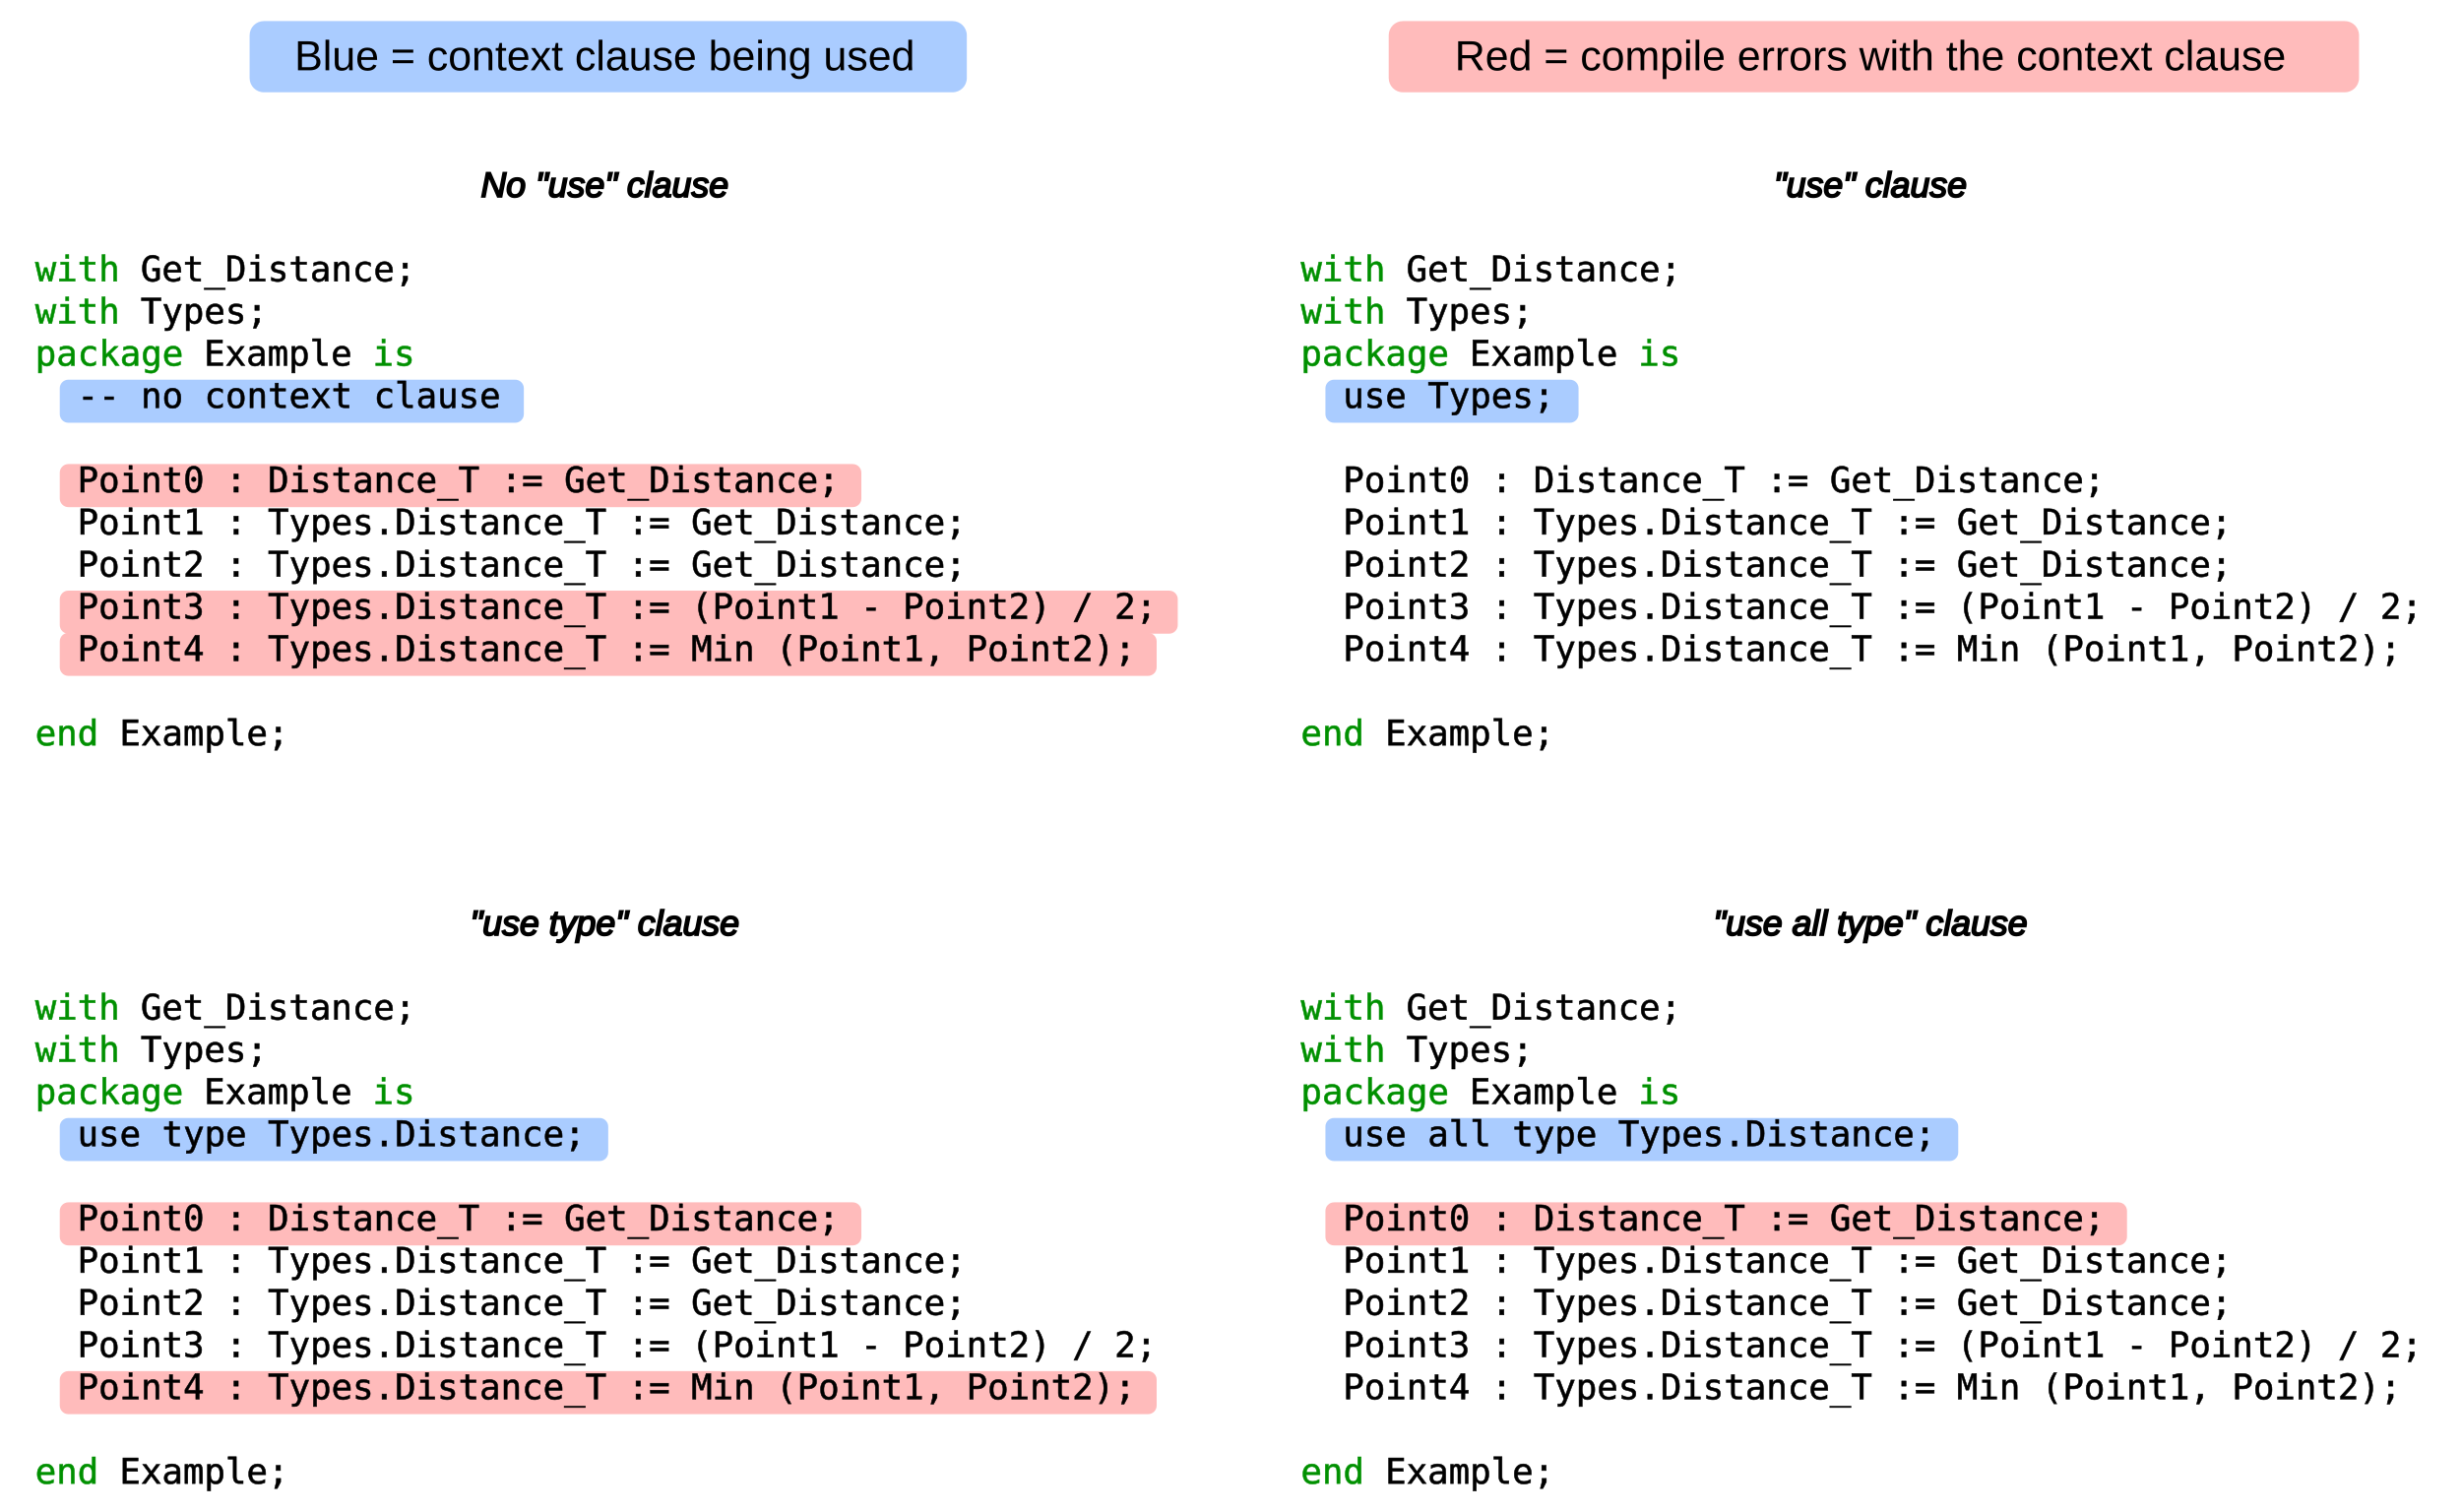
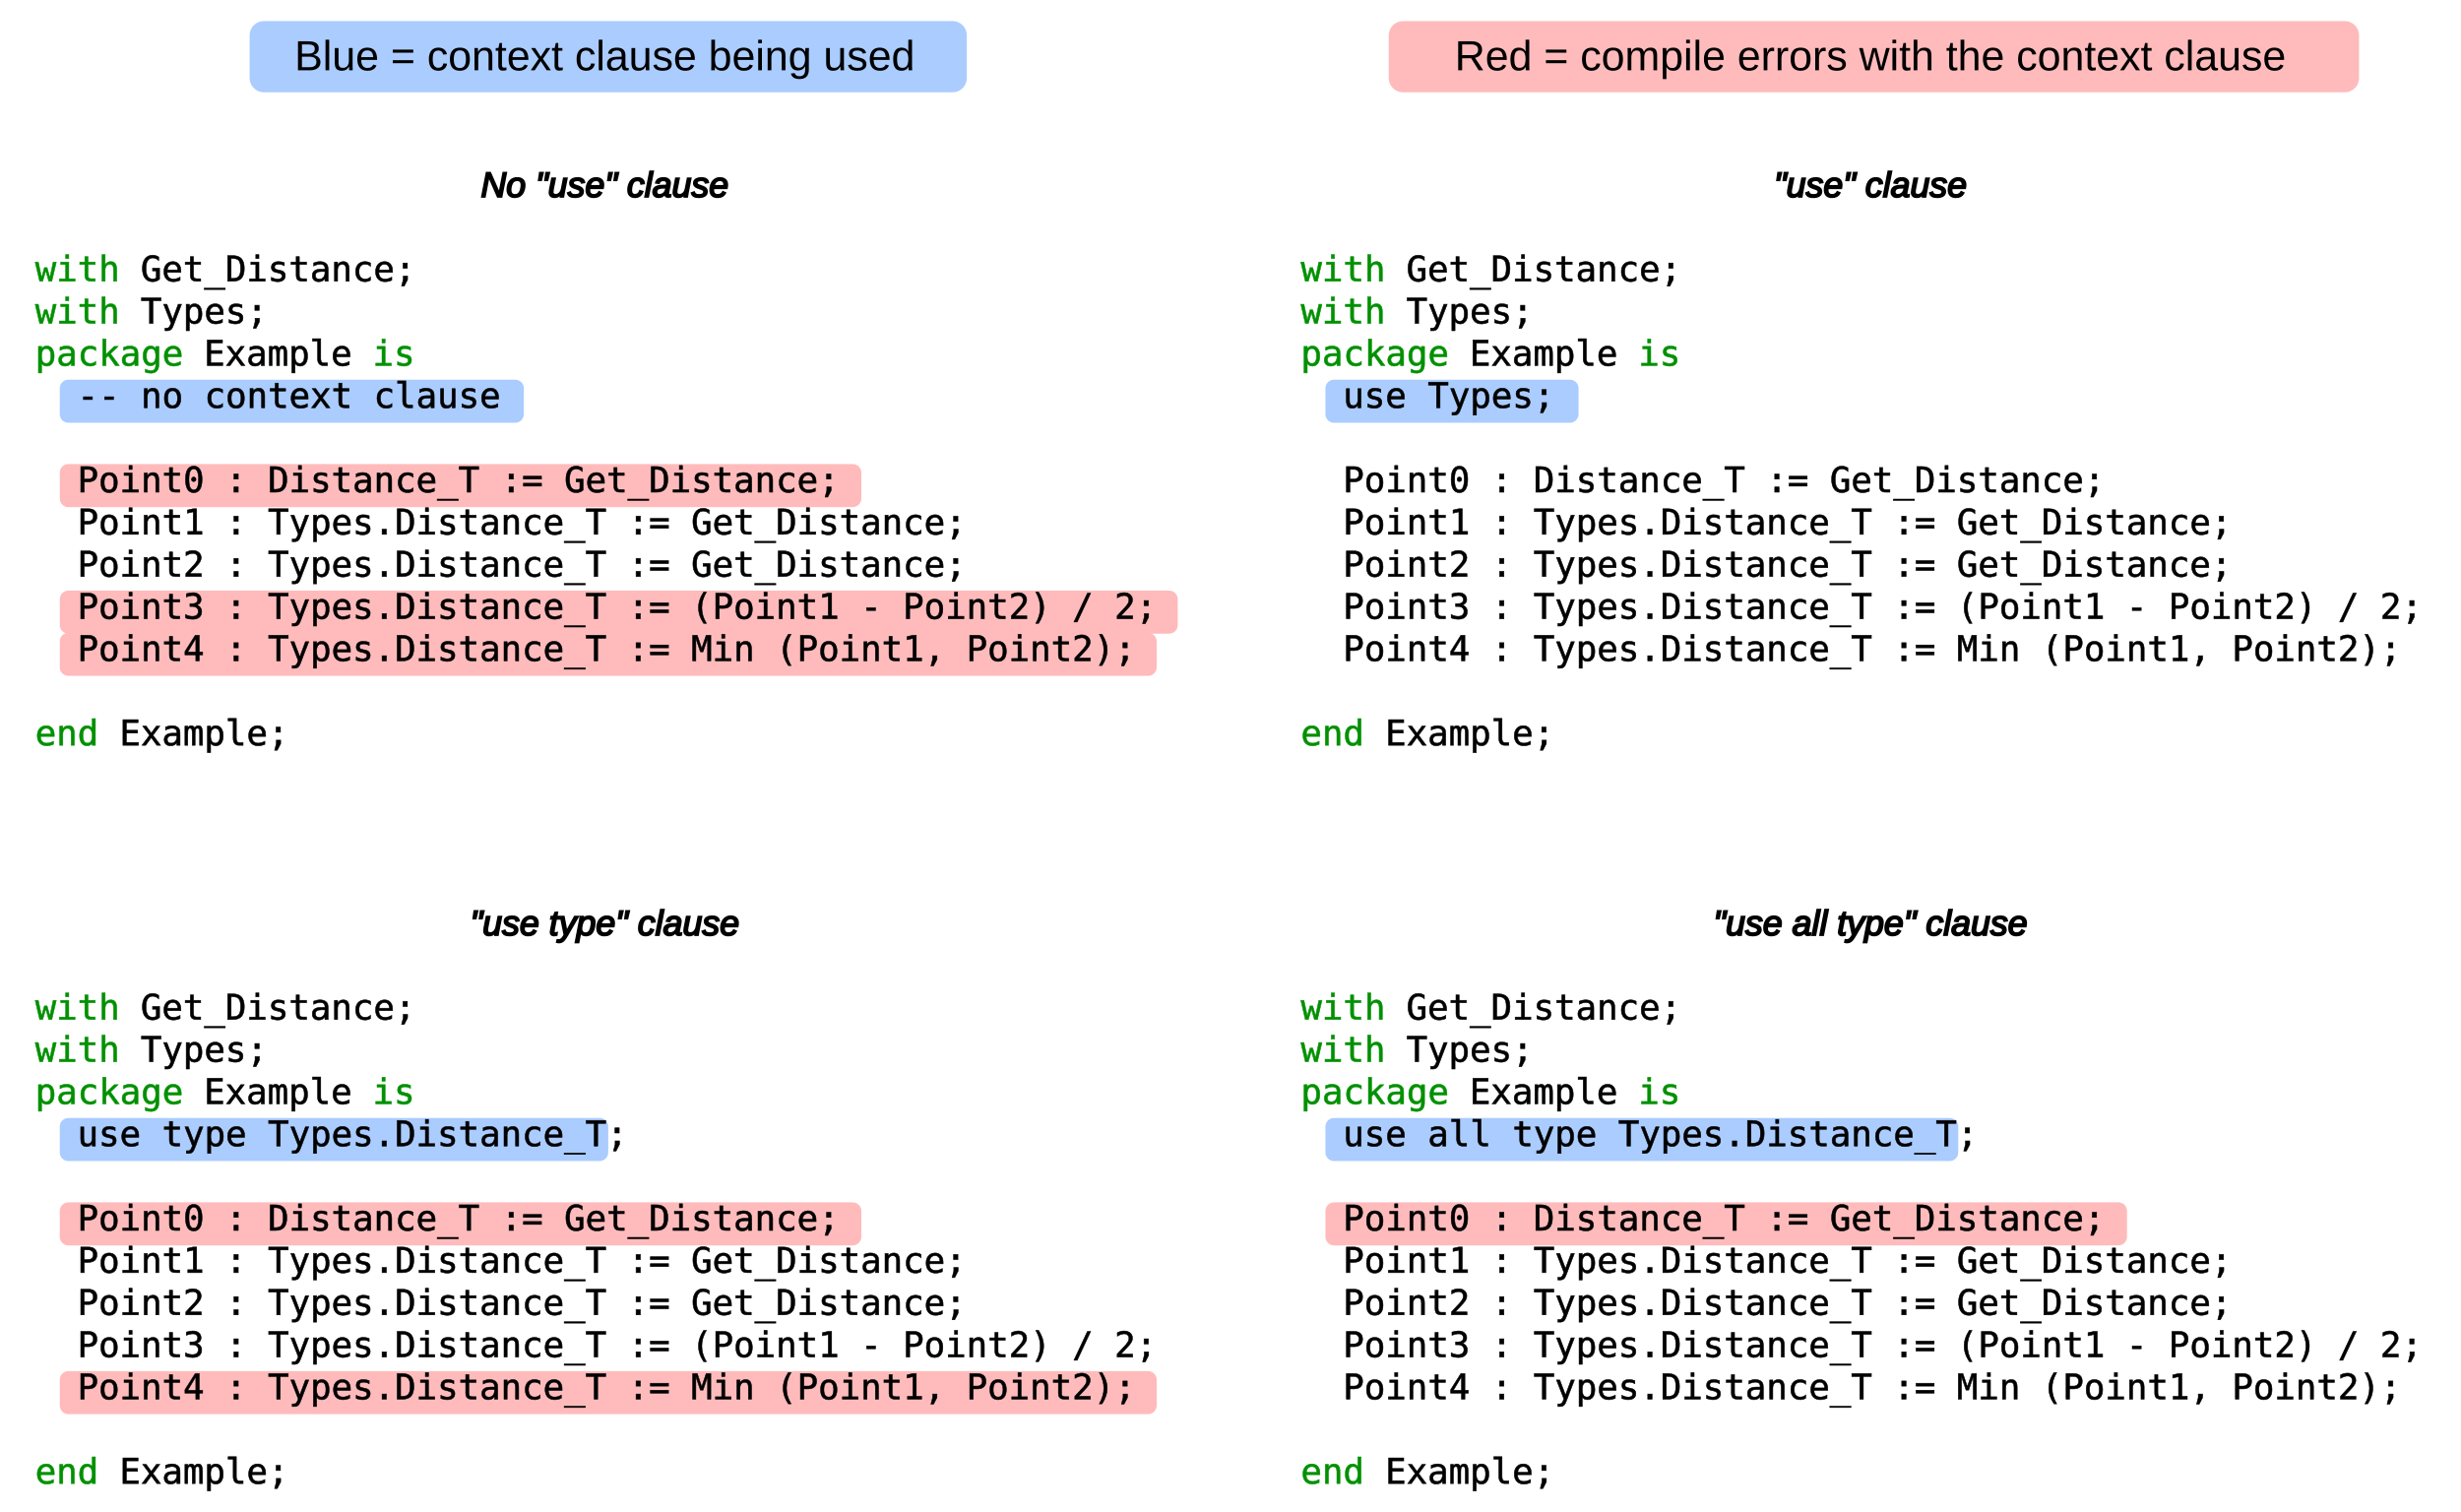
<svg xmlns="http://www.w3.org/2000/svg" baseProfile="full" version="1.1" height="430" width="700">
  <text xml:space="preserve" fill="#000000" stroke="#000000" stroke-width="0.15" text-align="left" font-size="10px" font-family="Monospace" font-weight="normal" x="10" y="80">
    <tspan x="10" y="80" style="fill:#009000;stroke:#009000">with</tspan>
    <tspan x="40.0" y="80" style="fill:#000000">Get_Distance;</tspan>
  </text>
  <text xml:space="preserve" fill="#000000" stroke="#000000" stroke-width="0.15" text-align="left" font-size="10px" font-family="Monospace" font-weight="normal" x="10" y="92">
    <tspan x="10" y="92" style="fill:#009000;stroke:#009000">with</tspan>
    <tspan x="40.0" y="92" style="fill:#000000">Types;</tspan>
  </text>
  <text xml:space="preserve" fill="#000000" stroke="#000000" stroke-width="0.15" text-align="left" font-size="10px" font-family="Monospace" font-weight="normal" x="10" y="104">
    <tspan x="10" y="104" style="fill:#009000;stroke:#009000">package</tspan>
    <tspan x="58.0" y="104" style="fill:#000000">Example</tspan>
    <tspan x="106.0" y="104" style="fill:#009000;stroke:#009000">is</tspan>
  </text>
  <rect fill="#aaccff" stroke="none" rx="2.45" ry="2.45" height="12.25" width="132.0" x="17.0" y="108.0" />
  <text xml:space="preserve" fill="#000000" stroke="#000000" stroke-width="0.15" text-align="left" font-size="10px" font-family="Monospace" font-weight="normal" x="22.0" y="116">-- no context clause</text>
  <rect fill="#ffbbbb" stroke="none" rx="2.45" ry="2.45" height="12.25" width="228.0" x="17.0" y="132.0" />
  <text xml:space="preserve" fill="#000000" stroke="#000000" stroke-width="0.15" text-align="left" font-size="10px" font-family="Monospace" font-weight="normal" x="22.0" y="140">Point0 : Distance_T := Get_Distance;</text>
  <text xml:space="preserve" fill="#000000" stroke="#000000" stroke-width="0.15" text-align="left" font-size="10px" font-family="Monospace" font-weight="normal" x="22.0" y="152">Point1 : Types.Distance_T := Get_Distance;</text>
  <text xml:space="preserve" fill="#000000" stroke="#000000" stroke-width="0.15" text-align="left" font-size="10px" font-family="Monospace" font-weight="normal" x="22.0" y="164">Point2 : Types.Distance_T := Get_Distance;</text>
  <rect fill="#ffbbbb" stroke="none" rx="2.45" ry="2.45" height="12.25" width="318.0" x="17.0" y="168.0" />
  <text xml:space="preserve" fill="#000000" stroke="#000000" stroke-width="0.15" text-align="left" font-size="10px" font-family="Monospace" font-weight="normal" x="22.0" y="176">Point3 : Types.Distance_T := (Point1 - Point2) / 2;</text>
  <rect fill="#ffbbbb" stroke="none" rx="2.45" ry="2.45" height="12.25" width="312.0" x="17.0" y="180.0" />
  <text xml:space="preserve" fill="#000000" stroke="#000000" stroke-width="0.15" text-align="left" font-size="10px" font-family="Monospace" font-weight="normal" x="22.0" y="188">Point4 : Types.Distance_T := Min (Point1, Point2);</text>
  <text xml:space="preserve" fill="#000000" stroke="#000000" stroke-width="0.15" text-align="left" font-size="10px" font-family="Monospace" font-weight="normal" x="10" y="212">
    <tspan x="10" y="212" style="fill:#009000;stroke:#009000">end</tspan>
    <tspan x="34.0" y="212" style="fill:#000000">Example;</tspan>
  </text>
  <text xml:space="preserve" fill="#000000" stroke="#000000" stroke-width="0.5" text-align="center" font-size="10px" font-family="Arial" font-weight="normal" font-style="italic" text-anchor="middle" x="172.0" y="56">No "use" clause</text>
  <text xml:space="preserve" fill="#000000" stroke="#000000" stroke-width="0.15" text-align="left" font-size="10px" font-family="Monospace" font-weight="normal" x="10" y="290">
    <tspan x="10" y="290" style="fill:#009000;stroke:#009000">with</tspan>
    <tspan x="40.0" y="290" style="fill:#000000">Get_Distance;</tspan>
  </text>
  <text xml:space="preserve" fill="#000000" stroke="#000000" stroke-width="0.15" text-align="left" font-size="10px" font-family="Monospace" font-weight="normal" x="10" y="302">
    <tspan x="10" y="302" style="fill:#009000;stroke:#009000">with</tspan>
    <tspan x="40.0" y="302" style="fill:#000000">Types;</tspan>
  </text>
  <text xml:space="preserve" fill="#000000" stroke="#000000" stroke-width="0.15" text-align="left" font-size="10px" font-family="Monospace" font-weight="normal" x="10" y="314">
    <tspan x="10" y="314" style="fill:#009000;stroke:#009000">package</tspan>
    <tspan x="58.0" y="314" style="fill:#000000">Example</tspan>
    <tspan x="106.0" y="314" style="fill:#009000;stroke:#009000">is</tspan>
  </text>
  <rect fill="#aaccff" stroke="none" rx="2.45" ry="2.45" height="12.25" width="156.0" x="17.0" y="318.0" />
-   <text xml:space="preserve" fill="#000000" stroke="#000000" stroke-width="0.15" text-align="left" font-size="10px" font-family="Monospace" font-weight="normal" x="22.0" y="326">use type Types.Distance;</text>
+   <text xml:space="preserve" fill="#000000" stroke="#000000" stroke-width="0.15" text-align="left" font-size="10px" font-family="Monospace" font-weight="normal" x="22.0" y="326">use type Types.Distance_T;</text>
  <rect fill="#ffbbbb" stroke="none" rx="2.45" ry="2.45" height="12.25" width="228.0" x="17.0" y="342.0" />
  <text xml:space="preserve" fill="#000000" stroke="#000000" stroke-width="0.15" text-align="left" font-size="10px" font-family="Monospace" font-weight="normal" x="22.0" y="350">Point0 : Distance_T := Get_Distance;</text>
  <text xml:space="preserve" fill="#000000" stroke="#000000" stroke-width="0.15" text-align="left" font-size="10px" font-family="Monospace" font-weight="normal" x="22.0" y="362">Point1 : Types.Distance_T := Get_Distance;</text>
  <text xml:space="preserve" fill="#000000" stroke="#000000" stroke-width="0.15" text-align="left" font-size="10px" font-family="Monospace" font-weight="normal" x="22.0" y="374">Point2 : Types.Distance_T := Get_Distance;</text>
  <text xml:space="preserve" fill="#000000" stroke="#000000" stroke-width="0.15" text-align="left" font-size="10px" font-family="Monospace" font-weight="normal" x="22.0" y="386">Point3 : Types.Distance_T := (Point1 - Point2) / 2;</text>
  <rect fill="#ffbbbb" stroke="none" rx="2.45" ry="2.45" height="12.25" width="312.0" x="17.0" y="390.0" />
  <text xml:space="preserve" fill="#000000" stroke="#000000" stroke-width="0.15" text-align="left" font-size="10px" font-family="Monospace" font-weight="normal" x="22.0" y="398">Point4 : Types.Distance_T := Min (Point1, Point2);</text>
  <text xml:space="preserve" fill="#000000" stroke="#000000" stroke-width="0.15" text-align="left" font-size="10px" font-family="Monospace" font-weight="normal" x="10" y="422">
    <tspan x="10" y="422" style="fill:#009000;stroke:#009000">end</tspan>
    <tspan x="34.0" y="422" style="fill:#000000">Example;</tspan>
  </text>
  <text xml:space="preserve" fill="#000000" stroke="#000000" stroke-width="0.5" text-align="center" font-size="10px" font-family="Arial" font-weight="normal" font-style="italic" text-anchor="middle" x="172.0" y="266">"use type" clause</text>
  <text xml:space="preserve" fill="#000000" stroke="#000000" stroke-width="0.15" text-align="left" font-size="10px" font-family="Monospace" font-weight="normal" x="370" y="80">
    <tspan x="370" y="80" style="fill:#009000;stroke:#009000">with</tspan>
    <tspan x="400.0" y="80" style="fill:#000000">Get_Distance;</tspan>
  </text>
  <text xml:space="preserve" fill="#000000" stroke="#000000" stroke-width="0.15" text-align="left" font-size="10px" font-family="Monospace" font-weight="normal" x="370" y="92">
    <tspan x="370" y="92" style="fill:#009000;stroke:#009000">with</tspan>
    <tspan x="400.0" y="92" style="fill:#000000">Types;</tspan>
  </text>
  <text xml:space="preserve" fill="#000000" stroke="#000000" stroke-width="0.15" text-align="left" font-size="10px" font-family="Monospace" font-weight="normal" x="370" y="104">
    <tspan x="370" y="104" style="fill:#009000;stroke:#009000">package</tspan>
    <tspan x="418.0" y="104" style="fill:#000000">Example</tspan>
    <tspan x="466.0" y="104" style="fill:#009000;stroke:#009000">is</tspan>
  </text>
  <rect fill="#aaccff" stroke="none" rx="2.45" ry="2.45" height="12.25" width="72.0" x="377.0" y="108.0" />
  <text xml:space="preserve" fill="#000000" stroke="#000000" stroke-width="0.15" text-align="left" font-size="10px" font-family="Monospace" font-weight="normal" x="382.0" y="116">use Types;</text>
  <text xml:space="preserve" fill="#000000" stroke="#000000" stroke-width="0.15" text-align="left" font-size="10px" font-family="Monospace" font-weight="normal" x="382.0" y="140">Point0 : Distance_T := Get_Distance;</text>
  <text xml:space="preserve" fill="#000000" stroke="#000000" stroke-width="0.15" text-align="left" font-size="10px" font-family="Monospace" font-weight="normal" x="382.0" y="152">Point1 : Types.Distance_T := Get_Distance;</text>
  <text xml:space="preserve" fill="#000000" stroke="#000000" stroke-width="0.15" text-align="left" font-size="10px" font-family="Monospace" font-weight="normal" x="382.0" y="164">Point2 : Types.Distance_T := Get_Distance;</text>
  <text xml:space="preserve" fill="#000000" stroke="#000000" stroke-width="0.15" text-align="left" font-size="10px" font-family="Monospace" font-weight="normal" x="382.0" y="176">Point3 : Types.Distance_T := (Point1 - Point2) / 2;</text>
  <text xml:space="preserve" fill="#000000" stroke="#000000" stroke-width="0.15" text-align="left" font-size="10px" font-family="Monospace" font-weight="normal" x="382.0" y="188">Point4 : Types.Distance_T := Min (Point1, Point2);</text>
  <text xml:space="preserve" fill="#000000" stroke="#000000" stroke-width="0.15" text-align="left" font-size="10px" font-family="Monospace" font-weight="normal" x="370" y="212">
    <tspan x="370" y="212" style="fill:#009000;stroke:#009000">end</tspan>
    <tspan x="394.0" y="212" style="fill:#000000">Example;</tspan>
  </text>
  <text xml:space="preserve" fill="#000000" stroke="#000000" stroke-width="0.5" text-align="center" font-size="10px" font-family="Arial" font-weight="normal" font-style="italic" text-anchor="middle" x="532.0" y="56">"use" clause</text>
  <text xml:space="preserve" fill="#000000" stroke="#000000" stroke-width="0.15" text-align="left" font-size="10px" font-family="Monospace" font-weight="normal" x="370" y="290">
    <tspan x="370" y="290" style="fill:#009000;stroke:#009000">with</tspan>
    <tspan x="400.0" y="290" style="fill:#000000">Get_Distance;</tspan>
  </text>
  <text xml:space="preserve" fill="#000000" stroke="#000000" stroke-width="0.15" text-align="left" font-size="10px" font-family="Monospace" font-weight="normal" x="370" y="302">
    <tspan x="370" y="302" style="fill:#009000;stroke:#009000">with</tspan>
    <tspan x="400.0" y="302" style="fill:#000000">Types;</tspan>
  </text>
  <text xml:space="preserve" fill="#000000" stroke="#000000" stroke-width="0.15" text-align="left" font-size="10px" font-family="Monospace" font-weight="normal" x="370" y="314">
    <tspan x="370" y="314" style="fill:#009000;stroke:#009000">package</tspan>
    <tspan x="418.0" y="314" style="fill:#000000">Example</tspan>
    <tspan x="466.0" y="314" style="fill:#009000;stroke:#009000">is</tspan>
  </text>
  <rect fill="#aaccff" stroke="none" rx="2.45" ry="2.45" height="12.25" width="180.0" x="377.0" y="318.0" />
-   <text xml:space="preserve" fill="#000000" stroke="#000000" stroke-width="0.15" text-align="left" font-size="10px" font-family="Monospace" font-weight="normal" x="382.0" y="326">use all type Types.Distance;</text>
+   <text xml:space="preserve" fill="#000000" stroke="#000000" stroke-width="0.15" text-align="left" font-size="10px" font-family="Monospace" font-weight="normal" x="382.0" y="326">use all type Types.Distance_T;</text>
  <rect fill="#ffbbbb" stroke="none" rx="2.45" ry="2.45" height="12.25" width="228.0" x="377.0" y="342.0" />
  <text xml:space="preserve" fill="#000000" stroke="#000000" stroke-width="0.15" text-align="left" font-size="10px" font-family="Monospace" font-weight="normal" x="382.0" y="350">Point0 : Distance_T := Get_Distance;</text>
  <text xml:space="preserve" fill="#000000" stroke="#000000" stroke-width="0.15" text-align="left" font-size="10px" font-family="Monospace" font-weight="normal" x="382.0" y="362">Point1 : Types.Distance_T := Get_Distance;</text>
  <text xml:space="preserve" fill="#000000" stroke="#000000" stroke-width="0.15" text-align="left" font-size="10px" font-family="Monospace" font-weight="normal" x="382.0" y="374">Point2 : Types.Distance_T := Get_Distance;</text>
  <text xml:space="preserve" fill="#000000" stroke="#000000" stroke-width="0.15" text-align="left" font-size="10px" font-family="Monospace" font-weight="normal" x="382.0" y="386">Point3 : Types.Distance_T := (Point1 - Point2) / 2;</text>
  <text xml:space="preserve" fill="#000000" stroke="#000000" stroke-width="0.15" text-align="left" font-size="10px" font-family="Monospace" font-weight="normal" x="382.0" y="398">Point4 : Types.Distance_T := Min (Point1, Point2);</text>
  <text xml:space="preserve" fill="#000000" stroke="#000000" stroke-width="0.15" text-align="left" font-size="10px" font-family="Monospace" font-weight="normal" x="370" y="422">
    <tspan x="370" y="422" style="fill:#009000;stroke:#009000">end</tspan>
    <tspan x="394.0" y="422" style="fill:#000000">Example;</tspan>
  </text>
  <text xml:space="preserve" fill="#000000" stroke="#000000" stroke-width="0.5" text-align="center" font-size="10px" font-family="Arial" font-weight="normal" font-style="italic" text-anchor="middle" x="532.0" y="266">"use all type" clause</text>
  <rect fill="#aaccff" stroke="none" rx="4.05" ry="4.05" height="20.25" width="204.0" x="71.0" y="6.0" />
  <text xml:space="preserve" fill="#000000" stroke="none" text-align="center" font-size="12px" font-family="Arial" font-weight="normal" text-anchor="middle" x="172.0" y="20">Blue = context clause being used</text>
  <rect fill="#ffbbbb" stroke="none" rx="4.05" ry="4.05" height="20.25" width="276.0" x="395.0" y="6.0" />
  <text xml:space="preserve" fill="#000000" stroke="none" text-align="center" font-size="12px" font-family="Arial" font-weight="normal" text-anchor="middle" x="532.0" y="20">Red = compile errors with the context clause</text>
</svg>
